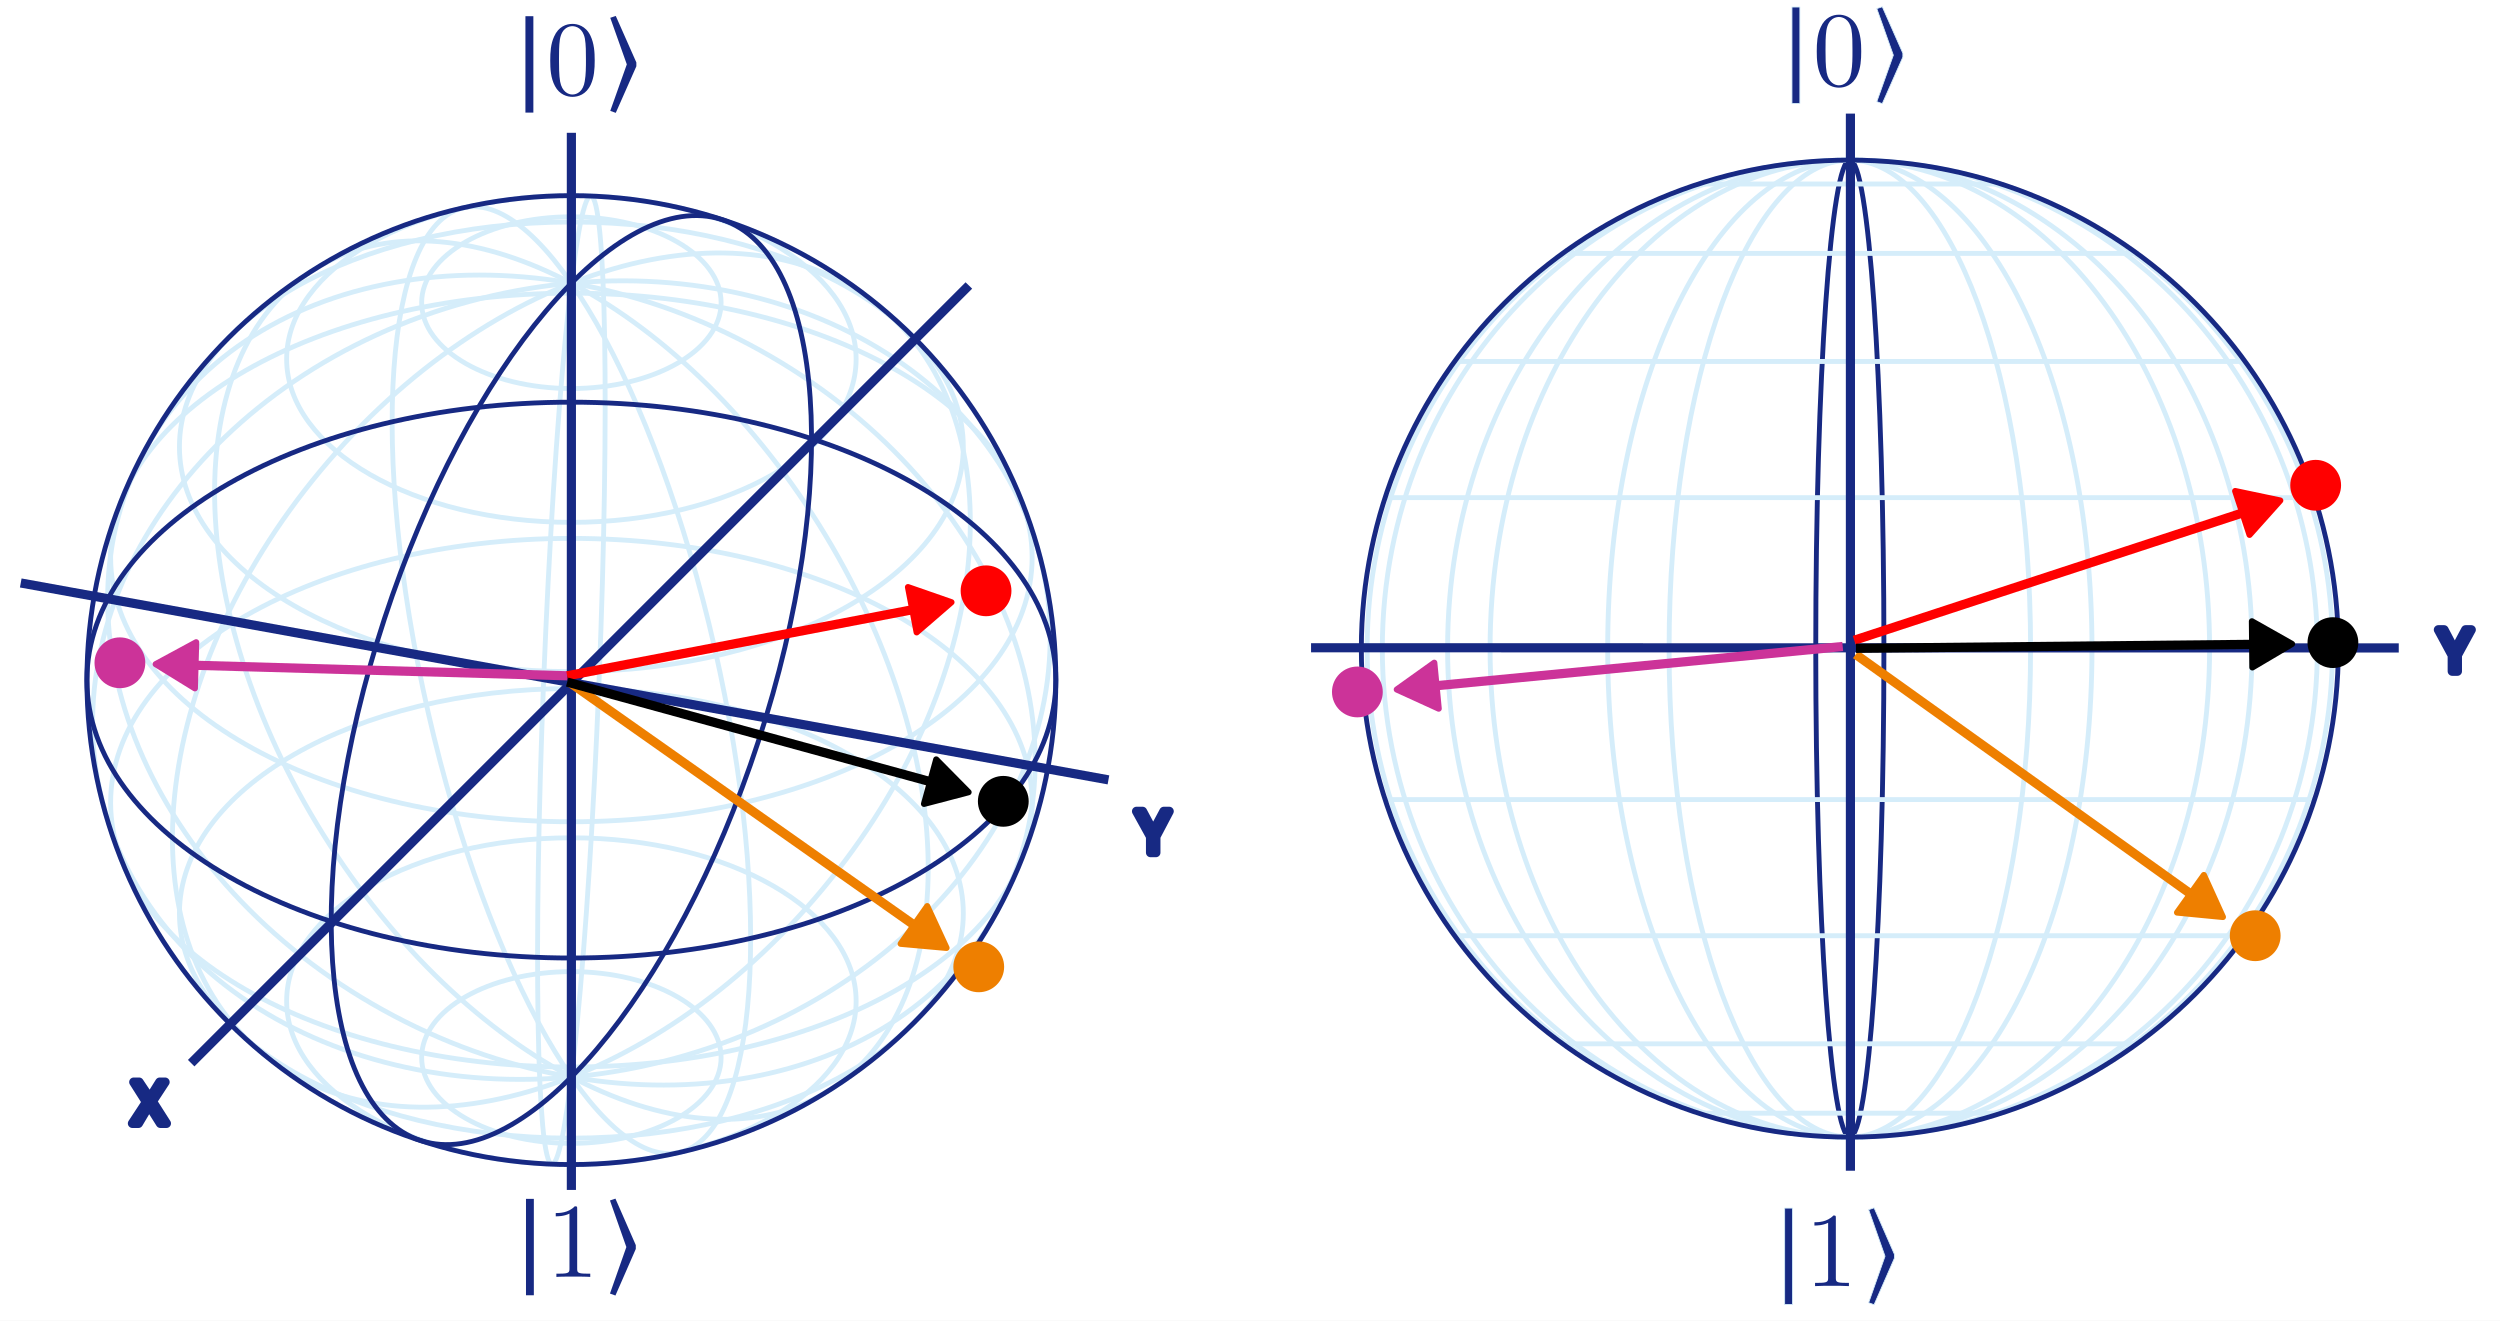
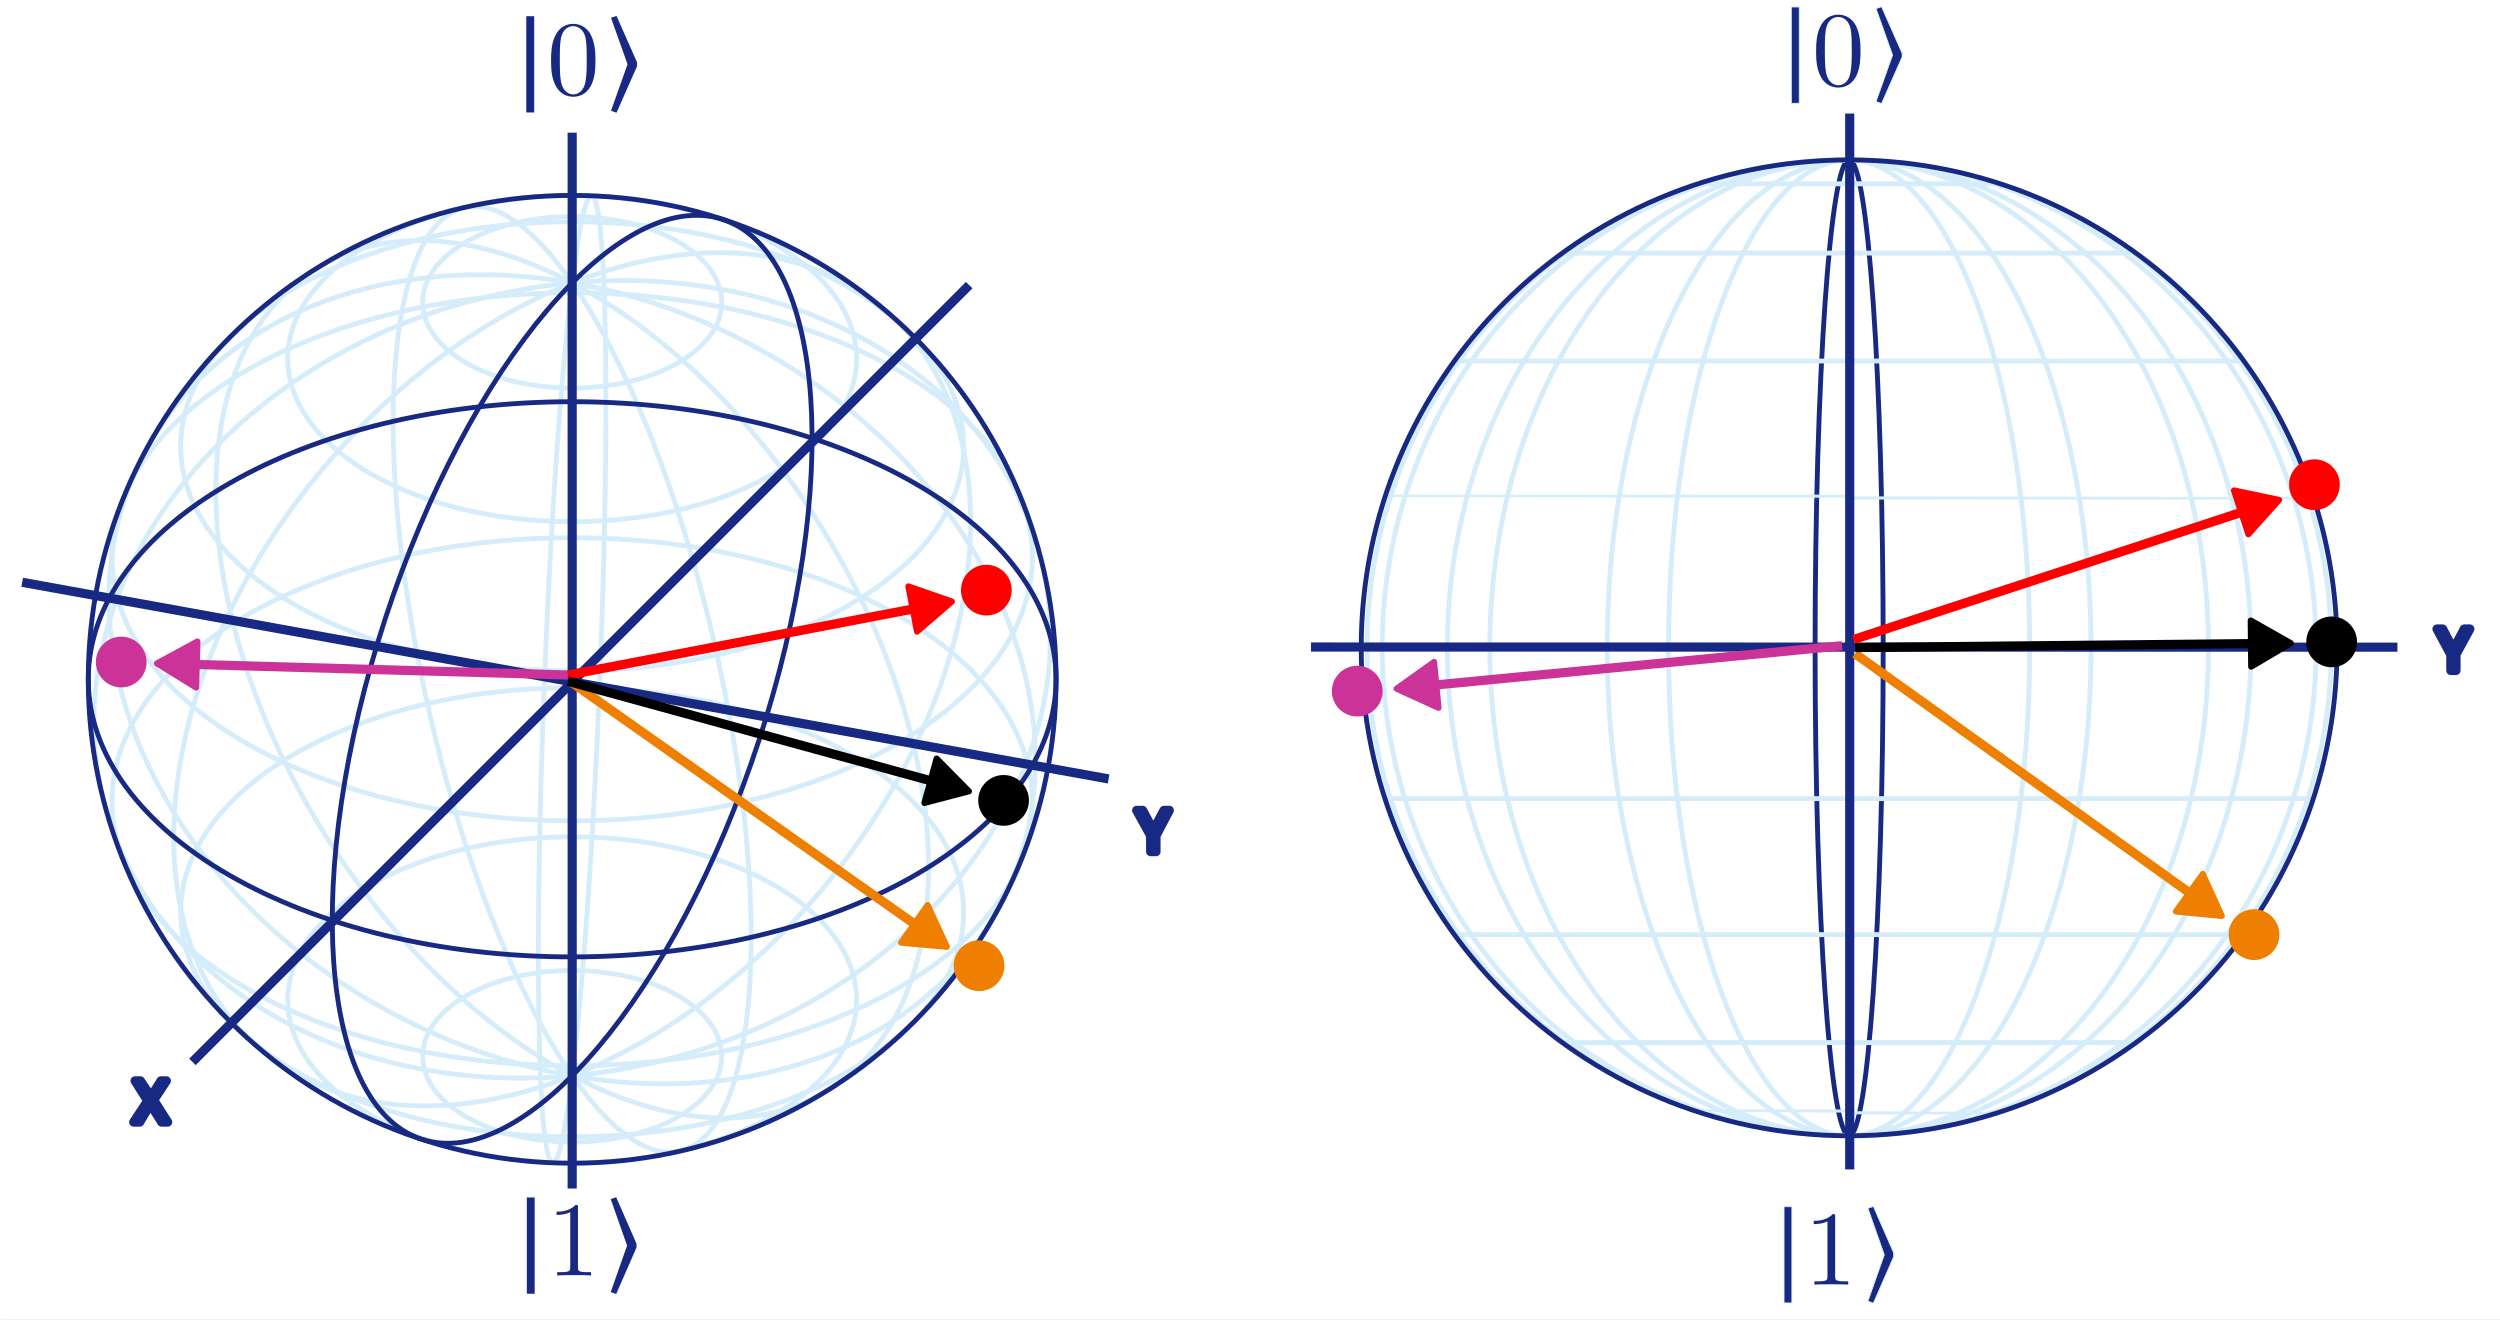
- <svg xmlns="http://www.w3.org/2000/svg" width="684.806" height="361.767" overflow="hidden" version="1.1" id="svg385" xml:space="preserve">
+ <svg xmlns="http://www.w3.org/2000/svg" viewBox="0 0 684.806 361.767" width="470" height="248" overflow="hidden" version="1.1" id="svg385" xml:space="preserve">
  <defs id="defs16">
    <clipPath id="clip1">
      <rect x="8" y="256" width="189" height="190" id="rect2" />
    </clipPath>
    <clipPath id="clip2">
      <rect x="8" y="256" width="189" height="190" id="rect3" />
    </clipPath>
    <clipPath id="clip3">
      <rect x="8" y="256" width="189" height="190" id="rect4" />
    </clipPath>
    <clipPath id="clip4">
      <rect x="565" y="255" width="191" height="190" id="rect5" />
    </clipPath>
    <clipPath id="clip5">
      <rect x="565" y="255" width="191" height="190" id="rect6" />
    </clipPath>
    <clipPath id="clip6">
      <rect x="565" y="255" width="191" height="190" id="rect7" />
    </clipPath>
    <clipPath id="clip7">
      <rect x="191" y="256" width="191" height="190" id="rect8" />
    </clipPath>
    <clipPath id="clip8">
      <rect x="191" y="256" width="191" height="190" id="rect9" />
    </clipPath>
    <clipPath id="clip9">
      <rect x="191" y="256" width="191" height="190" id="rect10" />
    </clipPath>
    <clipPath id="clip10">
      <rect x="378" y="255" width="190" height="190" id="rect11" />
    </clipPath>
    <clipPath id="clip11">
      <rect x="378" y="255" width="190" height="190" id="rect12" />
    </clipPath>
    <clipPath id="clip12">
      <rect x="378" y="255" width="190" height="190" id="rect13" />
    </clipPath>
    <clipPath id="clip13">
      <rect x="749" y="257" width="191" height="190" id="rect14" />
    </clipPath>
    <clipPath id="clip14">
      <rect x="749" y="257" width="191" height="190" id="rect15" />
    </clipPath>
    <clipPath id="clip15">
      <rect x="749" y="257" width="191" height="190" id="rect16" />
    </clipPath>
    <marker style="overflow:visible" id="Triangle-3" refX="0" refY="0" orient="auto-start-reverse" markerWidth="1" markerHeight="1" viewBox="0 0 1 1" preserveAspectRatio="xMidYMid">
      <path transform="scale(0.5)" style="fill:context-stroke;fill-rule:evenodd;stroke:context-stroke;stroke-width:1pt" d="M 5.77,0 -2.88,5 V -5 Z" id="path135-7" />
    </marker>
    <clipPath clipPathUnits="userSpaceOnUse" id="clipPath277">
      <g id="g278-6">
        <rect x="0" y="0" width="945" height="454" id="rect277" />
      </g>
    </clipPath>
    <clipPath clipPathUnits="userSpaceOnUse" id="clipPath278">
      <g id="g279-2">
        <rect x="0" y="0" width="945" height="454" id="rect278" />
      </g>
    </clipPath>
    <clipPath clipPathUnits="userSpaceOnUse" id="clipPath463">
      <g id="g464">
        <rect x="-0.155" y="-229.539" width="945" height="454" id="rect463" />
      </g>
    </clipPath>
    <clipPath clipPathUnits="userSpaceOnUse" id="clipPath464">
      <g id="g465">
        <rect x="-0.155" y="-229.539" width="945" height="454" id="rect464" />
      </g>
    </clipPath>
    <clipPath clipPathUnits="userSpaceOnUse" id="clipPath465">
      <g id="g466">
        <rect x="-0.155" y="-229.539" width="945" height="454" id="rect465" />
      </g>
    </clipPath>
    <clipPath clipPathUnits="userSpaceOnUse" id="clipPath466">
      <g id="g467">
        <rect x="-0.155" y="-229.539" width="945" height="454" id="rect466" />
      </g>
    </clipPath>
    <clipPath clipPathUnits="userSpaceOnUse" id="clipPath467">
      <g id="g468" transform="translate(0.1554963,229.5389)">
        <rect x="-0.155" y="-229.539" width="945" height="454" id="rect467" />
      </g>
    </clipPath>
    <clipPath clipPathUnits="userSpaceOnUse" id="clipPath468">
      <g id="g469">
        <rect x="-0.155" y="-229.539" width="945" height="454" id="rect468" />
      </g>
    </clipPath>
    <clipPath clipPathUnits="userSpaceOnUse" id="clipPath469">
      <g id="g470">
        <rect x="-0.155" y="-229.539" width="945" height="454" id="rect469" />
      </g>
    </clipPath>
    <clipPath clipPathUnits="userSpaceOnUse" id="clipPath470">
      <g id="g471">
        <rect x="-0.155" y="-229.539" width="945" height="454" id="rect470" />
      </g>
    </clipPath>
    <clipPath clipPathUnits="userSpaceOnUse" id="clipPath471">
      <g id="g472">
        <rect x="-0.155" y="-229.539" width="945" height="454" id="rect471" />
      </g>
    </clipPath>
    <clipPath clipPathUnits="userSpaceOnUse" id="clipPath472">
      <g id="g473">
        <rect x="-0.155" y="-229.539" width="945" height="454" id="rect472" />
      </g>
    </clipPath>
    <clipPath clipPathUnits="userSpaceOnUse" id="clipPath473">
      <g id="g474">
        <rect x="-0.155" y="-229.539" width="945" height="454" id="rect473" />
      </g>
    </clipPath>
    <clipPath clipPathUnits="userSpaceOnUse" id="clipPath474">
      <g id="g475">
        <rect x="-0.155" y="-229.539" width="945" height="454" id="rect474" />
      </g>
    </clipPath>
    <clipPath clipPathUnits="userSpaceOnUse" id="clipPath475">
      <g id="g476" transform="translate(0.1554963,229.5389)">
        <rect x="-0.155" y="-229.539" width="945" height="454" id="rect475" />
      </g>
    </clipPath>
    <clipPath clipPathUnits="userSpaceOnUse" id="clipPath476">
      <g id="g477" transform="translate(0.1554963,229.5389)">
        <rect x="-0.155" y="-229.539" width="945" height="454" id="rect476" />
      </g>
    </clipPath>
    <clipPath clipPathUnits="userSpaceOnUse" id="clipPath477">
      <g id="g478" transform="translate(0.1554963,229.5389)">
        <rect x="-0.155" y="-229.539" width="945" height="454" id="rect477" />
      </g>
    </clipPath>
    <clipPath clipPathUnits="userSpaceOnUse" id="clipPath478">
      <g id="g479" transform="translate(0.1554963,229.5389)">
        <rect x="-0.155" y="-229.539" width="945" height="454" id="rect478" />
      </g>
    </clipPath>
    <clipPath clipPathUnits="userSpaceOnUse" id="clipPath479">
      <g id="g480">
        <rect x="-0.155" y="-229.539" width="945" height="454" id="rect479" />
      </g>
    </clipPath>
    <clipPath clipPathUnits="userSpaceOnUse" id="clipPath480">
      <g id="g481">
        <rect x="-0.155" y="-229.539" width="945" height="454" id="rect480" />
      </g>
    </clipPath>
    <clipPath clipPathUnits="userSpaceOnUse" id="clipPath481">
      <g id="g482">
        <rect x="-0.155" y="-229.539" width="945" height="454" id="rect481" />
      </g>
    </clipPath>
    <clipPath clipPathUnits="userSpaceOnUse" id="clipPath482">
      <g id="g483">
        <rect x="-0.155" y="-229.539" width="945" height="454" id="rect482" />
      </g>
    </clipPath>
    <clipPath clipPathUnits="userSpaceOnUse" id="clipPath483">
      <g id="g484">
        <rect x="-0.155" y="-229.539" width="945" height="454" id="rect483" />
      </g>
    </clipPath>
    <clipPath clipPathUnits="userSpaceOnUse" id="clipPath484">
      <g id="g485">
        <rect x="-0.155" y="-229.539" width="945" height="454" id="rect484" />
      </g>
    </clipPath>
    <clipPath clipPathUnits="userSpaceOnUse" id="clipPath485">
      <g id="g486">
        <rect x="-0.155" y="-229.539" width="945" height="454" id="rect485" />
      </g>
    </clipPath>
    <marker style="overflow:visible" id="Triangle-3-8" refX="0" refY="0" orient="auto-start-reverse" markerWidth="1" markerHeight="1" viewBox="0 0 1 1" preserveAspectRatio="xMidYMid">
      <path transform="scale(0.5)" style="fill:context-stroke;fill-rule:evenodd;stroke:context-stroke;stroke-width:1pt" d="M 5.77,0 -2.88,5 V -5 Z" id="path135-7-2" />
    </marker>
    <marker style="overflow:visible" id="Triangle-3-4" refX="0" refY="0" orient="auto-start-reverse" markerWidth="1" markerHeight="1" viewBox="0 0 1 1" preserveAspectRatio="xMidYMid">
      <path transform="scale(0.5)" style="fill:context-stroke;fill-rule:evenodd;stroke:context-stroke;stroke-width:1pt" d="M 5.77,0 -2.88,5 V -5 Z" id="path135-7-8" />
    </marker>
    <marker style="overflow:visible" id="Triangle-3-3" refX="0" refY="0" orient="auto-start-reverse" markerWidth="1" markerHeight="1" viewBox="0 0 1 1" preserveAspectRatio="xMidYMid">
      <path transform="scale(0.5)" style="fill:context-stroke;fill-rule:evenodd;stroke:context-stroke;stroke-width:1pt" d="M 5.77,0 -2.88,5 V -5 Z" id="path135-7-0" />
    </marker>
    <marker style="overflow:visible" id="Triangle-3-5" refX="0" refY="0" orient="auto-start-reverse" markerWidth="1" markerHeight="1" viewBox="0 0 1 1" preserveAspectRatio="xMidYMid">
      <path transform="scale(0.5)" style="fill:context-stroke;fill-rule:evenodd;stroke:context-stroke;stroke-width:1pt" d="M 5.77,0 -2.88,5 V -5 Z" id="path135-7-5" />
    </marker>
    <marker style="overflow:visible" id="Triangle-3-8-4" refX="0" refY="0" orient="auto-start-reverse" markerWidth="1" markerHeight="1" viewBox="0 0 1 1" preserveAspectRatio="xMidYMid">
      <path transform="scale(0.5)" style="fill:context-stroke;fill-rule:evenodd;stroke:context-stroke;stroke-width:1pt" d="M 5.77,0 -2.88,5 V -5 Z" id="path135-7-2-8" />
    </marker>
    <marker style="overflow:visible" id="Triangle-3-4-9" refX="0" refY="0" orient="auto-start-reverse" markerWidth="1" markerHeight="1" viewBox="0 0 1 1" preserveAspectRatio="xMidYMid">
      <path transform="scale(0.5)" style="fill:context-stroke;fill-rule:evenodd;stroke:context-stroke;stroke-width:1pt" d="M 5.77,0 -2.88,5 V -5 Z" id="path135-7-8-1" />
    </marker>
    <marker style="overflow:visible" id="Triangle-3-3-6" refX="0" refY="0" orient="auto-start-reverse" markerWidth="1" markerHeight="1" viewBox="0 0 1 1" preserveAspectRatio="xMidYMid">
      <path transform="scale(0.5)" style="fill:context-stroke;fill-rule:evenodd;stroke:context-stroke;stroke-width:1pt" d="M 5.77,0 -2.88,5 V -5 Z" id="path135-7-0-3" />
    </marker>
    <style type="text/css" id="style1">*{stroke-linejoin: round; stroke-linecap: butt}</style>
    <path id="DejaVuSans-30" d="m 2034,4250 q -487,0 -733,-480 -245,-479 -245,-1442 0,-959 245,-1439 246,-480 733,-480 491,0 736,480 246,480 246,1439 0,963 -246,1442 -245,480 -736,480 z m 0,500 q 785,0 1199,-621 414,-620 414,-1801 0,-1178 -414,-1799 -414,-620 -1199,-620 -784,0 -1198,620 -414,621 -414,1799 0,1181 414,1801 414,621 1198,621 z" transform="scale(0.015625)" />
    <path id="DejaVuSans-2e" d="m 684,794 h 660 V 0 H 684 Z" transform="scale(0.015625)" />
    <path id="DejaVuSans-32" d="M 1228,531 H 3431 V 0 H 469 v 531 q 359,372 979,998 621,627 780,809 303,340 423,576 121,236 121,464 0,372 -261,606 -261,235 -680,235 -297,0 -627,-103 -329,-103 -704,-313 v 638 q 381,153 712,231 332,78 607,78 725,0 1156,-363 431,-362 431,-968 0,-288 -108,-546 -107,-257 -392,-607 -78,-91 -497,-524 Q 1991,1309 1228,531 Z" transform="scale(0.015625)" />
    <path id="DejaVuSans-51" d="m 2522,4238 q -688,0 -1093,-513 -404,-512 -404,-1397 0,-881 404,-1394 405,-512 1093,-512 687,0 1089,512 402,513 402,1394 0,885 -402,1397 -402,513 -1089,513 z M 3406,84 4238,-825 h -763 l -691,747 q -103,-6 -158,-9 -54,-4 -104,-4 -984,0 -1574,658 -589,658 -589,1761 0,1106 589,1764 590,658 1574,658 981,0 1568,-658 588,-658 588,-1764 0,-812 -327,-1391 Q 4025,359 3406,84 Z" transform="scale(0.015625)" />
    <path id="DejaVuSans-75" d="m 544,1381 v 2119 h 575 V 1403 q 0,-497 193,-746 194,-248 582,-248 465,0 735,297 271,297 271,810 v 1984 h 575 V 0 H 2900 V 538 Q 2691,219 2414,64 2138,-91 1772,-91 1169,-91 856,284 544,659 544,1381 Z m 1447,2203 z" transform="scale(0.015625)" />
    <path id="DejaVuSans-61" d="m 2194,1759 q -697,0 -966,-159 -269,-159 -269,-544 0,-306 202,-486 202,-179 548,-179 479,0 768,339 289,339 289,901 v 128 z m 1147,238 V 0 H 2766 V 531 Q 2569,213 2275,61 1981,-91 1556,-91 q -537,0 -855,302 -317,302 -317,808 0,590 395,890 396,300 1180,300 h 807 v 57 q 0,397 -261,614 -261,217 -733,217 -300,0 -585,-72 -284,-72 -546,-216 v 532 q 315,122 612,182 297,61 578,61 760,0 1135,-394 375,-393 375,-1193 z" transform="scale(0.015625)" />
    <path id="DejaVuSans-64" d="m 2906,2969 v 1894 h 575 V 0 H 2906 V 525 Q 2725,213 2448,61 2172,-91 1784,-91 1150,-91 751,415 353,922 353,1747 q 0,825 398,1331 399,506 1033,506 388,0 664,-152 277,-151 458,-463 z M 947,1747 q 0,-634 261,-995 261,-361 717,-361 456,0 718,361 263,361 263,995 0,634 -263,995 -262,361 -718,361 -456,0 -717,-361 -261,-361 -261,-995 z" transform="scale(0.015625)" />
    <path id="DejaVuSans-72" d="m 2631,2963 q -97,56 -211,82 -114,27 -251,27 -488,0 -749,-317 -261,-317 -261,-911 V 0 H 581 v 3500 h 578 v -544 q 182,319 472,473 291,155 707,155 59,0 131,-8 72,-7 159,-23 z" transform="scale(0.015625)" />
    <path id="DejaVuSans-74" d="M 1172,4494 V 3500 H 2356 V 3053 H 1172 V 1153 q 0,-428 117,-550 117,-122 477,-122 h 590 V 0 H 1766 Q 1100,0 847,248 594,497 594,1153 V 3053 H 172 v 447 h 422 v 994 z" transform="scale(0.015625)" />
    <path id="DejaVuSans-65" d="M 3597,1894 V 1613 H 953 q 38,-594 358,-905 320,-311 892,-311 331,0 642,81 311,81 618,244 V 178 Q 3153,47 2828,-22 2503,-91 2169,-91 1331,-91 842,396 353,884 353,1716 q 0,859 464,1363 464,505 1252,505 706,0 1117,-455 411,-454 411,-1235 z m -575,169 q -6,471 -264,752 -258,282 -683,282 -481,0 -770,-272 -289,-272 -333,-766 z" transform="scale(0.015625)" />
    <path id="DejaVuSans-20" transform="scale(0.015625)" d="" />
    <path id="DejaVuSans-73" d="m 2834,3397 v -544 q -243,125 -506,187 -262,63 -544,63 -428,0 -642,-131 -214,-131 -214,-394 0,-200 153,-314 153,-114 616,-217 l 197,-44 q 612,-131 870,-370 258,-239 258,-667 0,-488 -386,-773 Q 2250,-91 1575,-91 1294,-91 989,-36 684,19 347,128 v 594 q 319,-166 628,-249 309,-82 613,-82 406,0 624,139 219,139 219,392 0,234 -158,359 -157,125 -692,241 l -200,47 q -534,112 -772,345 -237,233 -237,639 0,494 350,762 350,269 994,269 318,0 599,-47 282,-46 519,-140 z" transform="scale(0.015625)" />
    <path id="DejaVuSans-63" d="m 3122,3366 v -538 q -244,135 -489,202 -245,67 -495,67 -560,0 -870,-355 -309,-354 -309,-995 0,-641 309,-996 310,-354 870,-354 250,0 495,67 245,67 489,202 V 134 Q 2881,22 2623,-34 2366,-91 2075,-91 1284,-91 818,406 353,903 353,1747 q 0,856 470,1346 471,491 1290,491 265,0 518,-55 253,-54 491,-163 z" transform="scale(0.015625)" />
    <path id="DejaVuSans-6c" d="m 603,4863 h 575 V 0 H 603 Z" transform="scale(0.015625)" />
    <path id="DejaVuSans-69" d="m 603,3500 h 575 V 0 H 603 Z m 0,1363 h 575 V 4134 H 603 Z" transform="scale(0.015625)" />
    <path id="DejaVuSans-6e" d="M 3513,2113 V 0 h -575 v 2094 q 0,497 -194,743 -194,247 -581,247 -466,0 -735,-297 -269,-296 -269,-809 V 0 H 581 v 3500 h 578 v -544 q 207,316 486,472 280,156 646,156 603,0 912,-373 310,-373 310,-1098 z" transform="scale(0.015625)" />
    <path id="DejaVuSans-67" d="m 2906,1791 q 0,625 -258,968 -257,344 -723,344 -462,0 -720,-344 -258,-343 -258,-968 0,-622 258,-966 258,-344 720,-344 466,0 723,344 258,344 258,966 z M 3481,434 q 0,-893 -397,-1329 -396,-436 -1215,-436 -303,0 -572,45 -269,45 -522,139 v 559 q 253,-137 500,-202 247,-66 503,-66 566,0 847,295 281,295 281,892 V 616 Q 2728,306 2450,153 2172,0 1784,0 1141,0 747,490 353,981 353,1791 q 0,812 394,1302 394,491 1037,491 388,0 666,-153 278,-153 456,-462 v 531 h 575 z" transform="scale(0.015625)" />
    <path id="DejaVuSans-66" d="m 2375,4863 v -479 h -550 q -309,0 -430,-125 -120,-125 -120,-450 v -309 h 947 V 3053 H 1275 V 0 H 697 V 3053 H 147 v 447 h 550 v 244 q 0,584 272,851 272,268 862,268 z" transform="scale(0.015625)" />
    <path id="DejaVuSans-6f" d="m 1959,3097 q -462,0 -731,-361 -269,-361 -269,-989 0,-628 267,-989 268,-361 733,-361 460,0 728,362 269,363 269,988 0,622 -269,986 -268,364 -728,364 z m 0,487 q 750,0 1178,-488 429,-487 429,-1349 Q 3566,888 3137,398 2709,-91 1959,-91 1206,-91 779,398 353,888 353,1747 q 0,862 426,1349 427,488 1180,488 z" transform="scale(0.015625)" />
    <path id="DejaVuSans-2c" d="m 750,794 h 659 V 256 L 897,-744 H 494 L 750,256 Z" transform="scale(0.015625)" />
    <path id="DejaVuSans-Oblique-3b2" d="M 872,216 572,-1331 H -6 l 934,4809 q 278,1425 1610,1425 1350,0 1121,-1203 Q 3503,2844 2894,2531 3713,2250 3553,1416 3272,-69 1759,-66 1097,-63 872,216 Z m 147,750 q 240,-544 856,-541 900,0 1091,981 172,882 -1291,813 l 103,531 q 1131,-19 1328,1000 135,688 -597,684 -818,0 -1006,-975 z" transform="scale(0.015625)" />
    <path id="DejaVuSans-34" d="M 2419,4116 825,1625 h 1594 z m -166,550 h 794 V 1625 h 666 V 1100 H 3047 V 0 H 2419 V 1100 H 313 v 609 z" transform="scale(0.015625)" />
    <path id="DejaVuSans-36" d="m 2113,2584 q -425,0 -674,-291 -248,-290 -248,-796 0,-503 248,-796 249,-292 674,-292 425,0 673,292 248,293 248,796 0,506 -248,796 -248,291 -673,291 z m 1253,1979 v -575 q -238,112 -480,171 -242,60 -480,60 -625,0 -955,-422 -329,-422 -376,-1275 184,272 462,417 279,145 613,145 703,0 1111,-427 408,-426 408,-1160 0,-719 -425,-1154 -425,-434 -1131,-434 -810,0 -1238,620 -428,621 -428,1799 0,1106 525,1764 525,658 1409,658 238,0 480,-47 242,-47 505,-140 z" transform="scale(0.015625)" />
    <path id="DejaVuSans-38" d="m 2034,2216 q -450,0 -708,-241 -257,-241 -257,-662 0,-422 257,-663 258,-241 708,-241 450,0 709,242 260,243 260,662 0,421 -258,662 -257,241 -711,241 z m -631,268 q -406,100 -633,378 -226,279 -226,679 0,559 398,884 399,325 1092,325 697,0 1094,-325 397,-325 397,-884 0,-400 -227,-679 -226,-278 -629,-378 456,-106 710,-416 255,-309 255,-755 Q 3634,634 3220,271 2806,-91 2034,-91 1263,-91 848,271 434,634 434,1313 q 0,446 256,755 257,310 713,416 z m -231,997 q 0,-362 226,-565 227,-203 636,-203 407,0 636,203 230,203 230,565 0,363 -230,566 -229,203 -636,203 -409,0 -636,-203 -226,-203 -226,-566 z" transform="scale(0.015625)" />
    <path id="DejaVuSans-31" d="M 794,531 H 1825 V 4091 L 703,3866 v 575 l 1116,225 h 631 V 531 H 3481 V 0 H 794 Z" transform="scale(0.015625)" />
    <path id="DejaVuSans-7c" d="M 1344,4891 V -1509 H 813 v 6400 z" transform="scale(0.015625)" />
    <path id="DejaVuSans-Oblique-65" d="m 3078,2063 q 10,50 14,103 5,53 5,106 0,381 -224,603 -223,222 -607,222 -428,0 -757,-271 -328,-270 -496,-767 z m 500,-450 H 903 q -19,-119 -25,-188 -6,-69 -6,-119 0,-434 267,-672 267,-237 755,-237 375,0 709,84 335,85 622,247 L 3116,159 Q 2806,34 2476,-28 2147,-91 1806,-91 1078,-91 686,257 294,606 294,1247 q 0,547 195,1017 195,470 574,839 243,231 579,356 336,125 714,125 594,0 945,-356 352,-356 352,-956 0,-144 -19,-308 -18,-164 -56,-351 z" transform="scale(0.015625)" />
    <path id="DejaVuSans-27e9" d="M 1925,2006 1044,-844 H 513 l 881,2850 -881,2850 h 531 z" transform="scale(0.015625)" />
    <path id="DejaVuSans-2d" d="M 313,2009 H 1997 V 1497 H 313 Z" transform="scale(0.015625)" />
    <path id="DejaVuSans-53" d="m 3425,4513 v -616 q -359,172 -678,256 -319,85 -616,85 -515,0 -795,-200 -280,-200 -280,-569 0,-310 186,-468 186,-157 705,-254 l 381,-78 q 706,-135 1042,-474 336,-339 336,-907 0,-679 -455,-1029 -454,-350 -1332,-350 -331,0 -705,75 -373,75 -773,222 v 650 q 384,-215 753,-325 369,-109 725,-109 540,0 834,212 294,213 294,607 0,343 -211,537 -211,194 -692,291 l -385,75 q -706,140 -1022,440 -315,300 -315,835 0,619 436,975 436,356 1201,356 329,0 669,-60 341,-59 697,-177 z" transform="scale(0.015625)" />
    <path id="DejaVuSans-50" d="M 1259,4147 V 2394 h 794 q 441,0 681,228 241,228 241,650 0,419 -241,647 -240,228 -681,228 z m -631,519 h 1425 q 785,0 1186,-355 402,-355 402,-1039 0,-691 -402,-1044 -401,-353 -1186,-353 H 1259 V 0 H 628 Z" transform="scale(0.015625)" />
    <path id="DejaVuSans-70" d="M 1159,525 V -1331 H 581 v 4831 h 578 v -531 q 182,312 458,463 277,152 661,152 638,0 1036,-506 399,-506 399,-1331 0,-825 -399,-1332 -398,-506 -1036,-506 -384,0 -661,152 -276,152 -458,464 z m 1957,1222 q 0,634 -261,995 -261,361 -717,361 -457,0 -718,-361 -261,-361 -261,-995 0,-634 261,-995 261,-361 718,-361 456,0 717,361 261,361 261,995 z" transform="scale(0.015625)" />
    <path id="DejaVuSans-44" d="M 1259,4147 V 519 h 763 q 966,0 1414,437 448,438 448,1382 0,937 -448,1373 -448,436 -1414,436 z m -631,519 h 1297 q 1356,0 1990,-564 635,-564 635,-1764 Q 4550,1131 3912,565 3275,0 1925,0 H 628 Z" transform="scale(0.015625)" />
    <path id="DejaVuSans-52" d="m 2841,2188 q 203,-69 395,-294 192,-225 386,-619 L 4263,0 h -679 l -596,1197 q -232,469 -449,622 -217,153 -592,153 H 1259 V 0 H 628 v 4666 h 1425 q 800,0 1194,-335 394,-334 394,-1009 0,-441 -205,-732 -205,-290 -595,-402 z M 1259,4147 V 2491 h 794 q 456,0 689,211 233,211 233,620 0,409 -233,617 -233,208 -689,208 z" transform="scale(0.015625)" />
    <path id="DejaVuSans-41" d="M 2188,4044 1331,1722 h 1716 z m -357,622 h 716 L 4325,0 H 3669 L 3244,1197 H 1141 L 716,0 H 50 Z" transform="scale(0.015625)" />
    <path id="DejaVuSans-47" d="M 3809,666 V 1919 H 2778 v 519 H 4434 V 434 Q 4069,175 3628,42 3188,-91 2688,-91 1594,-91 976,548 359,1188 359,2328 q 0,1144 617,1783 618,639 1712,639 456,0 867,-113 411,-112 758,-331 v -672 q -350,297 -744,447 -394,150 -828,150 -857,0 -1287,-478 -429,-478 -429,-1425 0,-944 429,-1422 430,-478 1287,-478 334,0 596,58 263,58 472,180 z" transform="scale(0.015625)" />
    <path id="DejaVuSans-43" d="m 4122,4306 v -665 q -319,297 -680,443 -361,147 -767,147 -800,0 -1225,-489 -425,-489 -425,-1414 0,-922 425,-1411 425,-489 1225,-489 406,0 767,147 361,147 680,444 V 359 Q 3791,134 3420,21 3050,-91 2638,-91 1578,-91 968,557 359,1206 359,2328 q 0,1125 609,1773 610,649 1670,649 418,0 788,-111 371,-111 696,-333 z" transform="scale(0.015625)" />
    <path id="DejaVuSans-62" d="m 3116,1747 q 0,634 -261,995 -261,361 -717,361 -457,0 -718,-361 -261,-361 -261,-995 0,-634 261,-995 261,-361 718,-361 456,0 717,361 261,361 261,995 z M 1159,2969 q 182,312 458,463 277,152 661,152 638,0 1036,-506 399,-506 399,-1331 Q 3713,922 3314,415 2916,-91 2278,-91 1894,-91 1617,61 1341,213 1159,525 V 0 H 581 v 4863 h 578 z" transform="scale(0.015625)" />
    <clipPath id="p018299844a">
      <rect x="2.088" y="1.512" width="204.624" height="148.176" id="rect93" />
    </clipPath>
  </defs>
  <g id="layer6" transform="translate(-130.6281,-280.3385)">
    <path style="fill:#ff0000;stroke:#ff0000;stroke-width:0.605" id="path258-8" transform="matrix(2.382346,0,0,2.382346,-408.2666,21.53035)" d="m 126.645,93.602 c 0,0.354 -0.287,0.64 -0.64,0.64 -0.354,0 -0.64,-0.287 -0.64,-0.64 0,-0.354 0.287,-0.64 0.64,-0.64 0.354,0 0.64,0.287 0.64,0.64 z" />
  </g>
  <g id="layer7" transform="translate(-130.6281,-280.3385)">
    <rect x="129.942" y="278.635" width="688.292" height="364.935" fill="none" stroke="#000000" stroke-linecap="round" stroke-linejoin="round" stroke-width="1.308" id="rect432-7" style="fill:#ffffff;stroke:#ffffff" />
  </g>
  <g id="layer1" transform="matrix(5.01601,0,0,5.01601,-224.6187,-450.5535)">
    <g id="layer2" transform="matrix(2.329524,0,0,2.329524,-176.118,43.65004)">
      <g id="layer3">
        <ellipse style="fill:none;stroke:#d5edfa;stroke-width:0.114" id="path58-2" cx="108.22" cy="44.611" rx="3.51" ry="2.013" />
        <ellipse style="fill:none;stroke:#d5edfa;stroke-width:0.114" id="path59-2" cx="108.22" cy="43.29" rx="6.675" ry="3.829" />
        <ellipse style="fill:none;stroke:#d5edfa;stroke-width:0.114" id="path60-7" cx="108.22" cy="41.232" rx="9.188" ry="5.27" />
        <ellipse style="fill:none;stroke:#d5edfa;stroke-width:0.114" id="path61-3" cx="108.22" cy="38.638" rx="10.801" ry="6.196" />
        <ellipse style="fill:none;stroke:#d5edfa;stroke-width:0.114" id="path63-7" cx="108.22" cy="32.889" rx="10.801" ry="6.196" />
        <ellipse style="fill:none;stroke:#d5edfa;stroke-width:0.114" id="path64-9" cx="108.22" cy="30.295" rx="9.188" ry="5.27" />
        <ellipse style="fill:none;stroke:#d5edfa;stroke-width:0.114" id="path65-0" cx="108.22" cy="28.237" rx="6.675" ry="3.829" />
        <ellipse style="fill:none;stroke:#d5edfa;stroke-width:0.114" id="path66-2" cx="108.22" cy="26.916" rx="3.51" ry="2.013" />
      </g>
      <g id="layer4">
        <ellipse style="fill:none;stroke:#d5edfa;stroke-width:0.114" transform="rotate(2.29681)" id="path51-3" cx="109.566" cy="31.398" rx="0.649" ry="11.357" />
        <ellipse style="fill:none;stroke:#d5edfa;stroke-width:0.114" transform="rotate(39.7718)" id="path53-9" cx="106.057" cy="-41.744" rx="7.661" ry="11.357" />
        <ellipse style="fill:none;stroke:#d5edfa;stroke-width:0.114" transform="rotate(74.8007)" id="path54-9" cx="62.886" cy="-95.058" rx="9.193" ry="11.357" />
        <ellipse style="fill:none;stroke:#d5edfa;stroke-width:0.114" transform="rotate(-62.1536)" id="path55-7" cx="18.928" cy="112.394" rx="8.904" ry="11.357" />
        <ellipse style="fill:none;stroke:#d5edfa;stroke-width:0.114" transform="rotate(-31.98)" id="path56-0" cx="72.855" cy="87.652" rx="6.852" ry="11.357" />
        <ellipse style="fill:none;stroke:#d5edfa;stroke-width:0.114" transform="rotate(-12.8667)" id="path57-3" cx="97.539" cy="58.965" rx="3.442" ry="11.357" />
      </g>
      <circle style="fill:none;stroke:#172983;stroke-width:0.114" id="path67-9" cx="108.22" cy="35.764" r="11.357" />
      <ellipse style="fill:none;stroke:#172983;stroke-width:0.114" id="path62-8" cx="108.22" cy="35.764" rx="11.357" ry="6.515" />
      <g id="layer5">
        <path style="fill:#a2daf4;stroke:#172983;stroke-width:0.215;stroke-dasharray:none;stroke-opacity:1" d="m 108.22,47.715 c 0,-24.781 0,-24.781 0,-24.781" id="path73-6" />
        <path style="fill:#a2daf4;stroke:#172983;stroke-width:0.215;stroke-dasharray:none;stroke-opacity:1" d="M 99.307,44.744 C 117.505,26.547 117.538,26.513 117.538,26.513" id="path74-5" />
        <path style="fill:#a2daf4;stroke:#172983;stroke-width:0.215;stroke-dasharray:none;stroke-opacity:1" d="m 95.312,33.487 c 25.498,4.616 25.498,4.616 25.498,4.616" id="path75-7" />
        <text xml:space="preserve" style="font-style:normal;font-variant:normal;font-weight:normal;font-stretch:normal;font-size:1.363px;font-family:'ZI Akkurat';-inkscape-font-specification:'ZI Akkurat, Normal';font-variant-ligatures:normal;font-variant-caps:normal;font-variant-numeric:normal;font-variant-east-asian:normal;fill:#a2daf4;stroke:#172983;stroke-width:0.215;stroke-dasharray:none;stroke-opacity:1" x="97.928" y="46.155" id="text75-7">
          <tspan id="tspan76" x="97.928" y="46.155" style="stroke-width:0.215">X</tspan>
        </text>
        <text xml:space="preserve" style="font-style:normal;font-variant:normal;font-weight:normal;font-stretch:normal;font-size:1.363px;font-family:'ZI Akkurat';-inkscape-font-specification:'ZI Akkurat, Normal';font-variant-ligatures:normal;font-variant-caps:normal;font-variant-numeric:normal;font-variant-east-asian:normal;fill:#a2daf4;stroke:#172983;stroke-width:0.215;stroke-dasharray:none;stroke-opacity:1" x="121.468" y="39.807" id="text75-7-4">
          <tspan id="tspan77" x="121.468" y="39.807" style="stroke-width:0.215">Y</tspan>
        </text>
        <ellipse style="fill:none;stroke:#172983;stroke-width:0.114" transform="rotate(18.126)" id="path52-6" cx="113.976" cy="0.321" rx="4.612" ry="11.357" />
      </g>
      <path style="fill:#ee7f00;stroke:#ee7f00;stroke-width:0.216;stroke-dasharray:none;stroke-opacity:1;marker-end:url(#Triangle-3)" d="m 108.196,35.829 8.309,5.854" id="path77-2" />
      <path style="fill:#cc3399;stroke:#cc3399;stroke-width:0.216;stroke-dasharray:none;stroke-opacity:1;marker-end:url(#Triangle-3-8)" d="M 108.121,35.663 99.098,35.408" id="path77-2-7" />
      <path style="fill:#ff0000;stroke:#ff0000;stroke-width:0.216;stroke-dasharray:none;stroke-opacity:1;marker-end:url(#Triangle-3-4)" d="m 108.121,35.663 8.397,-1.607" id="path77-2-8" />
      <path style="fill:#000000;stroke:#000000;stroke-width:0.216;stroke-dasharray:none;stroke-opacity:1;marker-end:url(#Triangle-3-3)" d="m 108.121,35.81 8.809,2.417" id="path77-2-2" />
      <g id="g6" transform="matrix(0.02009447,0,0,0.02009447,59.7714,24.45587)" style="fill:#172983">
        <g id="g5" style="fill:#172983">
          <g id="g4" style="fill:#172983">
            <path d="m 2417.86,1659.05 h 9.17 v 110.86 h -9.17 z m 104.35,-0.3 23.76,53.49 v 4.41 l -23.76,53.55 -6.38,-2.26 19.12,-53.5 -19.12,-53.55 z" fill="#000000" fill-rule="evenodd" fill-opacity="1" transform="matrix(1,0,0,1.01434,-59.7759,-514.875)" id="path3-3" style="fill:#172983" />
            <text fill="#000000" fill-opacity="1" font-family="'Cambria Math', 'Cambria Math_MSFontService', sans-serif" font-style="normal" font-variant="normal" font-weight="400" font-stretch="normal" font-size="36px" text-anchor="start" direction="ltr" writing-mode="lr-tb" unicode-bidi="normal" text-decoration="none" transform="matrix(3.38889,0,0,3.4375,2381.96,1259)" id="text3" style="text-decoration:none;text-decoration-line:none;fill:#172983">1</text>
          </g>
        </g>
      </g>
      <g id="g7" transform="matrix(0.02009447,0,0,0.02009447,63.75213,-3.262524)" style="fill:#172983">
        <g id="g3" style="fill:#172983">
          <g id="g2" style="fill:#172983">
            <path d="m 1992.18,1004.54 h 9.26 v 111.98 h -9.26 z m 105.4,-0.3 24.01,54.03 v 4.45 l -24.01,54.1 -6.44,-2.29 19.32,-54.03 -19.32,-54.1 z" fill="#000000" fill-rule="evenodd" fill-opacity="1" transform="matrix(1,0,0,1.00421,167.153,158.875)" id="path1" style="fill:#172983" />
            <text fill="#000000" fill-opacity="1" font-family="'Cambria Math', 'Cambria Math_MSFontService', sans-serif" font-style="normal" font-variant="normal" font-weight="400" font-stretch="normal" font-size="36px" text-anchor="start" direction="ltr" writing-mode="lr-tb" unicode-bidi="normal" text-decoration="none" transform="matrix(3.42308,0,0,3.4375,2183.46,1259)" id="text1" style="text-decoration:none;text-decoration-line:none;fill:#172983">0</text>
          </g>
        </g>
      </g>
    </g>
    <path style="fill:#000000;stroke:#000000;stroke-width:0.605" id="path258-8-8" transform="matrix(1.471737,0,0,1.471737,-85.87628,-4.174141)" d="m 126.645,93.602 c 0,0.354 -0.287,0.64 -0.64,0.64 -0.354,0 -0.64,-0.287 -0.64,-0.64 0,-0.354 0.287,-0.64 0.64,-0.64 0.354,0 0.64,0.287 0.64,0.64 z" />
    <path style="fill:#ee7f00;stroke:#ee7f00;stroke-width:0.605" id="path258-8-8-7" transform="matrix(1.471737,0,0,1.471737,-87.21713,4.863971)" d="m 126.645,93.602 c 0,0.354 -0.287,0.64 -0.64,0.64 -0.354,0 -0.64,-0.287 -0.64,-0.64 0,-0.354 0.287,-0.64 0.64,-0.64 0.354,0 0.64,0.287 0.64,0.64 z" />
    <path style="fill:#ff0000;stroke:#ff0000;stroke-width:0.605" id="path258-8-8-2" transform="matrix(1.471737,0,0,1.471737,-86.81841,-15.67028)" d="m 126.645,93.602 c 0,0.354 -0.287,0.64 -0.64,0.64 -0.354,0 -0.64,-0.287 -0.64,-0.64 0,-0.354 0.287,-0.64 0.64,-0.64 0.354,0 0.64,0.287 0.64,0.64 z" />
    <path style="fill:#cc3399;stroke:#cc3399;stroke-width:0.605" id="path258-8-8-1" transform="matrix(1.471737,0,0,1.471737,-134.1178,-11.73961)" d="m 126.645,93.602 c 0,0.354 -0.287,0.64 -0.64,0.64 -0.354,0 -0.64,-0.287 -0.64,-0.64 0,-0.354 0.287,-0.64 0.64,-0.64 0.354,0 0.64,0.287 0.64,0.64 z" />
  </g>
  <g transform="matrix(1.338115,0,0,1.338115,506.7117,177.6671)" id="g48" style="stroke:#d5edfa">
    <g id="g38" style="stroke:#d5edfa">
      <ellipse style="fill:none;stroke:#172983;stroke-width:1" id="path32" cx="0" cy="0" rx="6.977" ry="100" />
      <ellipse style="fill:none;stroke:#d5edfa;stroke-width:1" id="path33" cx="0" cy="0" rx="49.569" ry="100" />
      <ellipse style="fill:none;stroke:#d5edfa;stroke-width:1" id="path34" cx="0" cy="0" rx="82.343" ry="100" />
      <ellipse style="fill:none;stroke:#d5edfa;stroke-width:1" id="path35" cx="0" cy="0" rx="98.809" ry="100" />
      <ellipse style="fill:none;stroke:#d5edfa;stroke-width:1" id="path36" cx="0" cy="0" rx="95.704" ry="100" />
      <ellipse style="fill:none;stroke:#d5edfa;stroke-width:1" id="path37" cx="0" cy="0" rx="73.644" ry="100" />
      <ellipse style="fill:none;stroke:#d5edfa;stroke-width:1" id="path38" cx="0" cy="0" rx="36.999" ry="100" />
    </g>
    <g id="g47" style="stroke:#d5edfa">
      <ellipse style="fill:none;stroke:#d5edfa;stroke-width:1" id="path39" cx="0" cy="95.106" rx="30.902" ry="0.001" />
      <ellipse style="fill:none;stroke:#d5edfa;stroke-width:1" id="path40" cx="0" cy="80.902" rx="58.779" ry="0.001" />
      <ellipse style="fill:none;stroke:#d5edfa;stroke-width:1" id="path41" cx="0" cy="58.779" rx="80.902" ry="0.001" />
      <ellipse style="fill:none;stroke:#d5edfa;stroke-width:1" id="path42" cx="0" cy="30.902" rx="95.106" ry="0.001" />
      <ellipse style="fill:none;stroke:#172983;stroke-width:1" id="path43" cx="0" cy="6.1232338e-15" rx="100" ry="0.001" />
      <ellipse style="fill:none;stroke:#d5edfa;stroke-width:1" id="path44" cx="0" cy="-30.902" rx="95.106" ry="0.001" />
      <ellipse style="fill:none;stroke:#d5edfa;stroke-width:1" id="path45" cx="0" cy="-58.779" rx="80.902" ry="0.001" />
      <ellipse style="fill:none;stroke:#d5edfa;stroke-width:1" id="path46" cx="0" cy="-80.902" rx="58.779" ry="0.001" />
      <ellipse style="fill:none;stroke:#d5edfa;stroke-width:1" id="path47" cx="0" cy="-95.106" rx="30.902" ry="0.001" />
    </g>
    <path style="fill:#a2daf4;stroke:#172983;stroke-width:2.508;stroke-dasharray:none;stroke-opacity:1" d="m 911.371,-29.915 c 0,-289.566 0,-289.566 0,-289.566" id="path73-6-1" transform="matrix(0.7473198,0,0,0.7473198,-680.9668,129.2421)" />
    <path style="fill:none;stroke:#172983;stroke-width:2.508;stroke-dasharray:none;stroke-opacity:1" d="m 763.626,-173.172 297.948,0.048" id="path75-7-6" transform="matrix(0.7473198,0,0,0.7473198,-680.9668,129.2421)" />
    <g id="g6-2" transform="matrix(0.1754723,0,0,0.1754723,-422.9542,-96.22398)" style="fill:#172983" />
    <g id="g8-9" transform="matrix(0.1754723,0,0,0.1754723,-388.193,-338.2713)" style="fill:#172983" />
    <circle style="fill:none;stroke:#172983;stroke-width:1" id="path48" cx="0" cy="0" r="100" />
    <path style="fill:#ee7f00;stroke:#ee7f00;stroke-width:1.888;stroke-dasharray:none;stroke-opacity:1;marker-end:url(#Triangle-3-5)" d="M 1.194,1.192 71.94,51.771" id="path77-2-1" />
    <path style="fill:#cc3399;stroke:#cc3399;stroke-width:1.888;stroke-dasharray:none;stroke-opacity:1;marker-end:url(#Triangle-3-8-4)" d="M -1.459,-0.435 -87.321,7.852" id="path77-2-7-9" />
    <path style="fill:#ff0000;stroke:#ff0000;stroke-width:1.888;stroke-dasharray:none;stroke-opacity:1;marker-end:url(#Triangle-3-4-9)" d="M 0.899,-1.705 82.936,-28.617" id="path77-2-8-3" />
    <path style="fill:#000000;stroke:#000000;stroke-width:1.888;stroke-dasharray:none;stroke-opacity:1;marker-end:url(#Triangle-3-3-6)" d="M 1.262,-0.059 85.076,-0.897" id="path77-2-2-1" />
    <path style="fill:#000000;stroke:#000000;stroke-width:0.605" id="path258-8-8-4" transform="matrix(5.516899,0,0,5.516899,-596.2666,-517.6165)" d="m 126.645,93.602 c 0,0.354 -0.287,0.64 -0.64,0.64 -0.354,0 -0.64,-0.287 -0.64,-0.64 0,-0.354 0.287,-0.64 0.64,-0.64 0.354,0 0.64,0.287 0.64,0.64 z" />
    <path style="fill:#ee7f00;stroke:#ee7f00;stroke-width:0.605" id="path258-8-8-7-9" transform="matrix(5.516899,0,0,5.516899,-612.1762,-457.6166)" d="m 126.645,93.602 c 0,0.354 -0.287,0.64 -0.64,0.64 -0.354,0 -0.64,-0.287 -0.64,-0.64 0,-0.354 0.287,-0.64 0.64,-0.64 0.354,0 0.64,0.287 0.64,0.64 z" />
    <path style="fill:#ff0000;stroke:#ff0000;stroke-width:0.605" id="path258-8-8-2-5" transform="matrix(5.516899,0,0,5.516899,-599.7982,-549.8272)" d="m 126.645,93.602 c 0,0.354 -0.287,0.64 -0.64,0.64 -0.354,0 -0.64,-0.287 -0.64,-0.64 0,-0.354 0.287,-0.64 0.64,-0.64 0.354,0 0.64,0.287 0.64,0.64 z" />
    <path style="fill:#cc3399;stroke:#cc3399;stroke-width:0.605" id="path258-8-8-1-9" transform="matrix(5.516899,0,0,5.516899,-795.9671,-507.5218)" d="m 126.645,93.602 c 0,0.354 -0.287,0.64 -0.64,0.64 -0.354,0 -0.64,-0.287 -0.64,-0.64 0,-0.354 0.287,-0.64 0.64,-0.64 0.354,0 0.64,0.287 0.64,0.64 z" />
    <text xml:space="preserve" style="font-style:normal;font-variant:normal;font-weight:normal;font-stretch:normal;font-size:15.925px;font-family:'ZI Akkurat';-inkscape-font-specification:'ZI Akkurat, Normal';font-variant-ligatures:normal;font-variant-caps:normal;font-variant-numeric:normal;font-variant-east-asian:normal;fill:none;stroke:#172983;stroke-width:2.508;stroke-dasharray:none;stroke-opacity:1" x="1217.411" y="263.952" id="text75-7-4-8" transform="matrix(0.7473198,0,0,0.7473198,-789.319,-192.619)">
      <tspan id="tspan77-4" x="1217.411" y="263.952" style="fill:none;stroke-width:2.508">Y</tspan>
    </text>
    <g id="g7-9" transform="matrix(0.1754723,0,0,0.1754723,-390.7532,-336.2293)" style="fill:#172983;stroke-linecap:butt;stroke-linejoin:round">
      <g id="g3-5" style="fill:#172983;stroke-linecap:butt;stroke-linejoin:round">
        <g id="g2-76" style="fill:#172983;stroke-linecap:butt;stroke-linejoin:round">
          <path d="m 1992.18,1004.54 h 9.26 v 111.98 h -9.26 z m 105.4,-0.3 24.01,54.03 v 4.45 l -24.01,54.1 -6.44,-2.29 19.32,-54.03 -19.32,-54.1 z" fill="#000000" fill-rule="evenodd" fill-opacity="1" transform="matrix(1,0,0,1.00421,167.153,158.875)" id="path1-8" style="fill:#172983;stroke-linecap:butt;stroke-linejoin:round" />
          <text fill="#000000" fill-opacity="1" font-family="'Cambria Math', 'Cambria Math_MSFontService', sans-serif" font-style="normal" font-variant="normal" font-weight="400" font-stretch="normal" font-size="36px" text-anchor="start" direction="ltr" writing-mode="lr-tb" unicode-bidi="normal" text-decoration="none" transform="matrix(3.42308,0,0,3.4375,2183.46,1259)" id="text1-5" style="text-decoration:none;text-decoration-line:none;fill:#172983;stroke:none;stroke-linecap:butt;stroke-linejoin:round">0</text>
        </g>
      </g>
    </g>
    <g id="g6-7" transform="matrix(0.1754723,0,0,0.1754723,-427.1232,-90.41697)" style="fill:#172983;stroke-linecap:butt;stroke-linejoin:round">
      <g id="g5-0" style="fill:#172983;stroke-linecap:butt;stroke-linejoin:round">
        <g id="g4-4" style="fill:#172983;stroke-linecap:butt;stroke-linejoin:round">
          <path d="m 2417.86,1659.05 h 9.17 v 110.86 h -9.17 z m 104.35,-0.3 23.76,53.49 v 4.41 l -23.76,53.55 -6.38,-2.26 19.12,-53.5 -19.12,-53.55 z" fill="#000000" fill-rule="evenodd" fill-opacity="1" transform="matrix(1,0,0,1.01434,-59.7759,-514.875)" id="path3-3-1" style="fill:#172983;stroke-linecap:butt;stroke-linejoin:round" />
          <text fill="#000000" fill-opacity="1" font-family="'Cambria Math', 'Cambria Math_MSFontService', sans-serif" font-style="normal" font-variant="normal" font-weight="400" font-stretch="normal" font-size="36px" text-anchor="start" direction="ltr" writing-mode="lr-tb" unicode-bidi="normal" text-decoration="none" transform="matrix(3.38889,0,0,3.4375,2381.96,1259)" id="text3-0" style="text-decoration:none;text-decoration-line:none;fill:#172983;stroke:none;stroke-linecap:butt;stroke-linejoin:round">1</text>
        </g>
      </g>
    </g>
  </g>
</svg>
